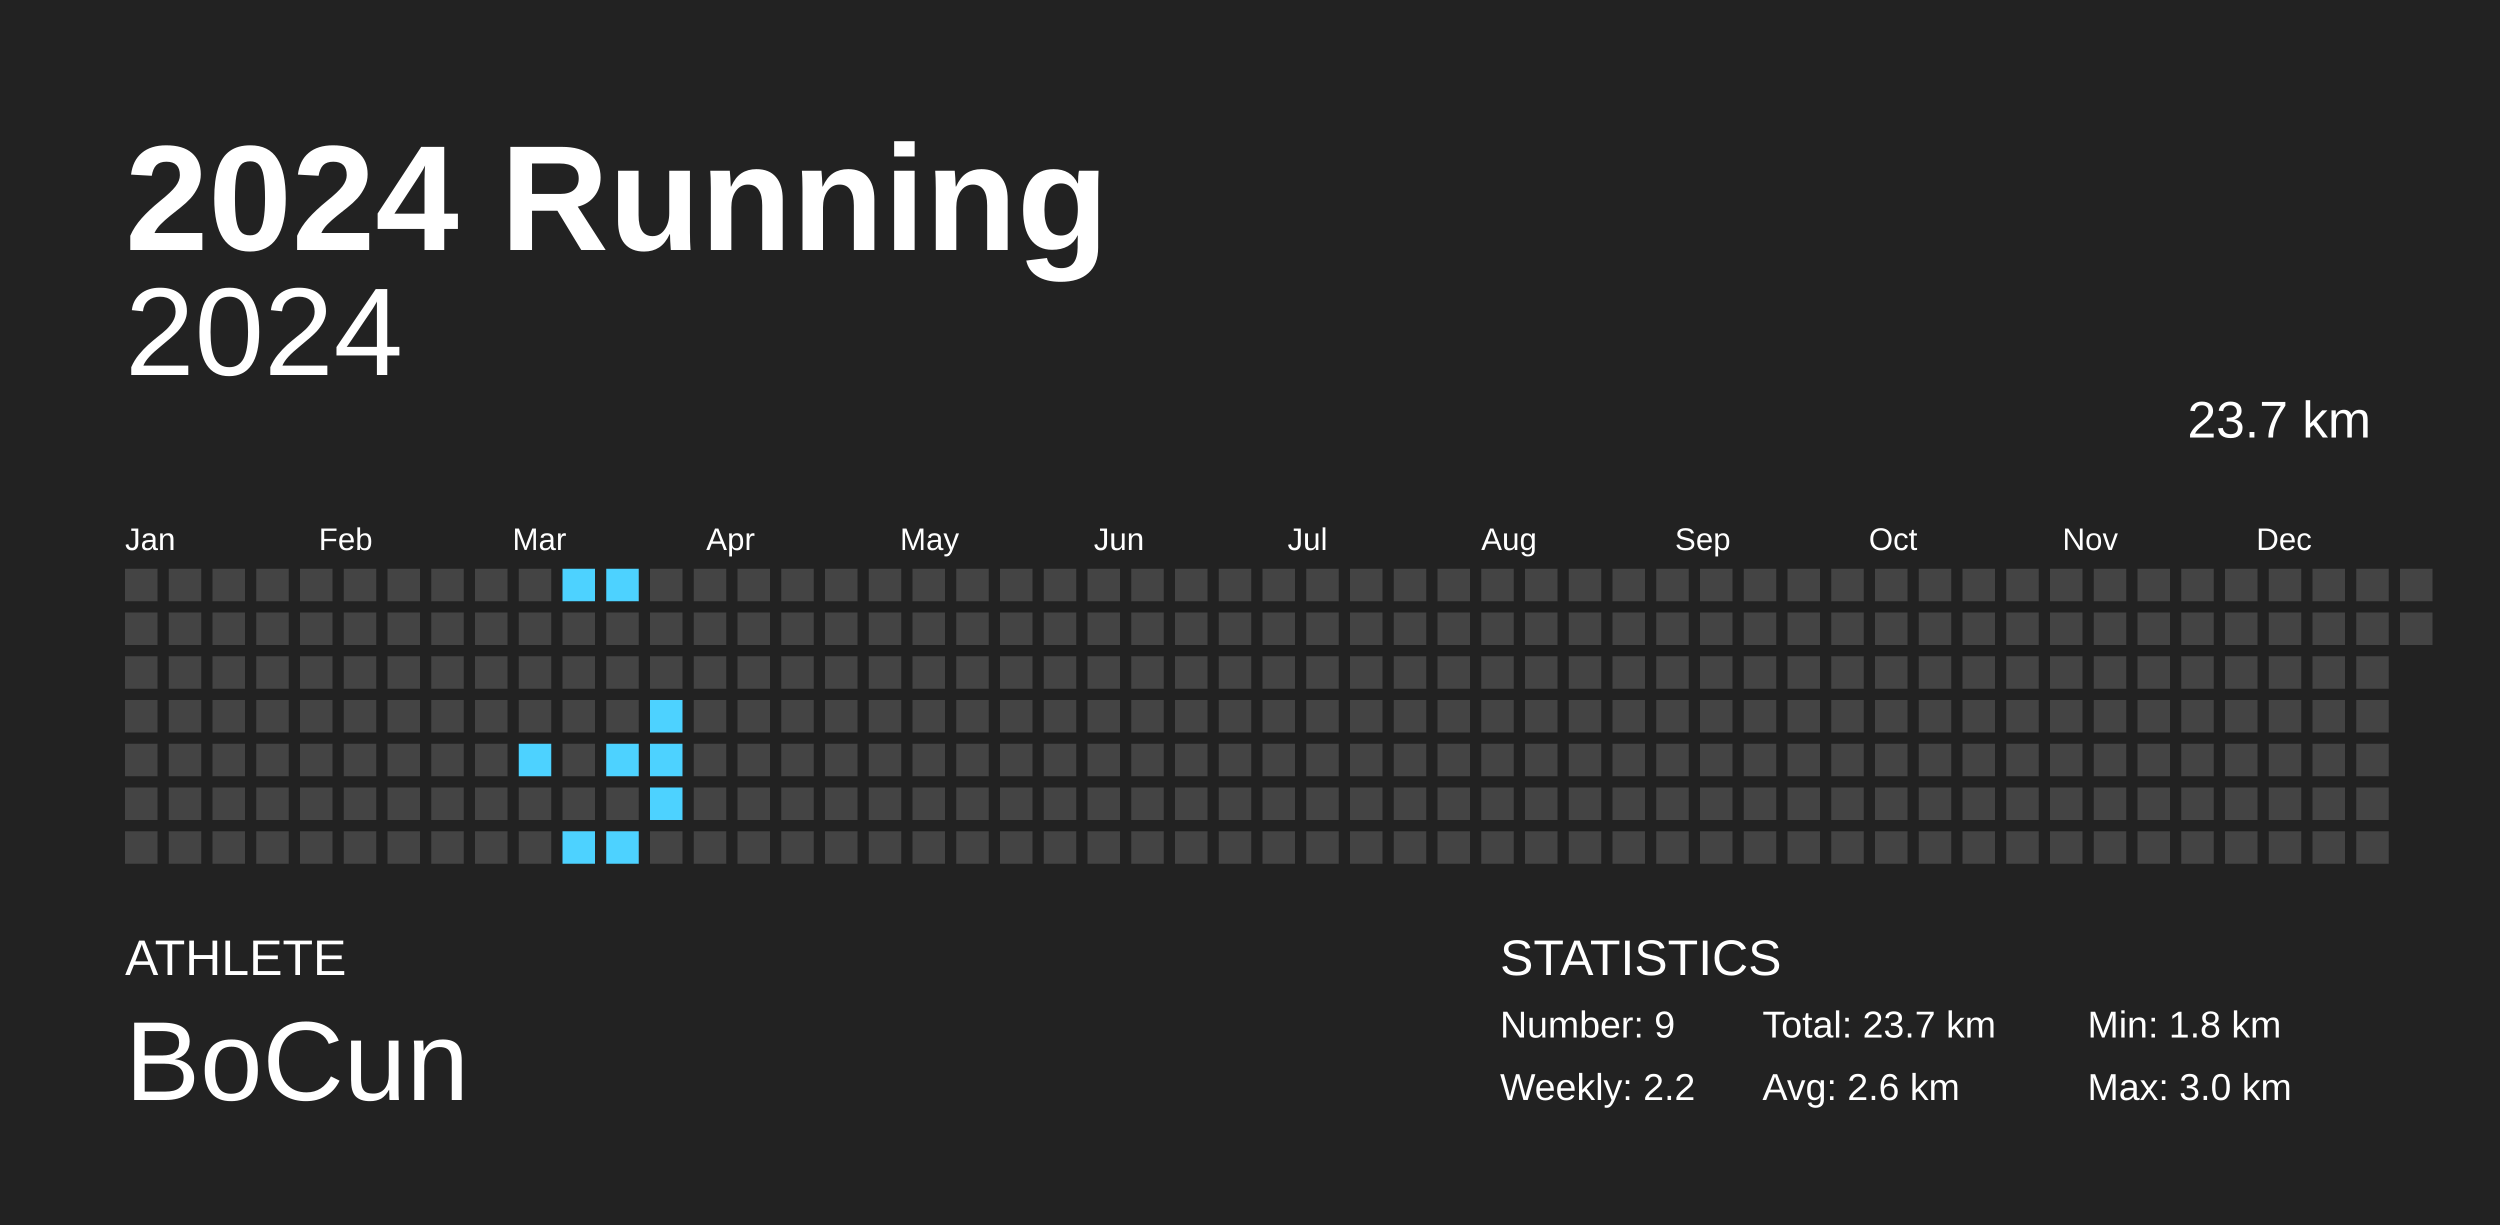
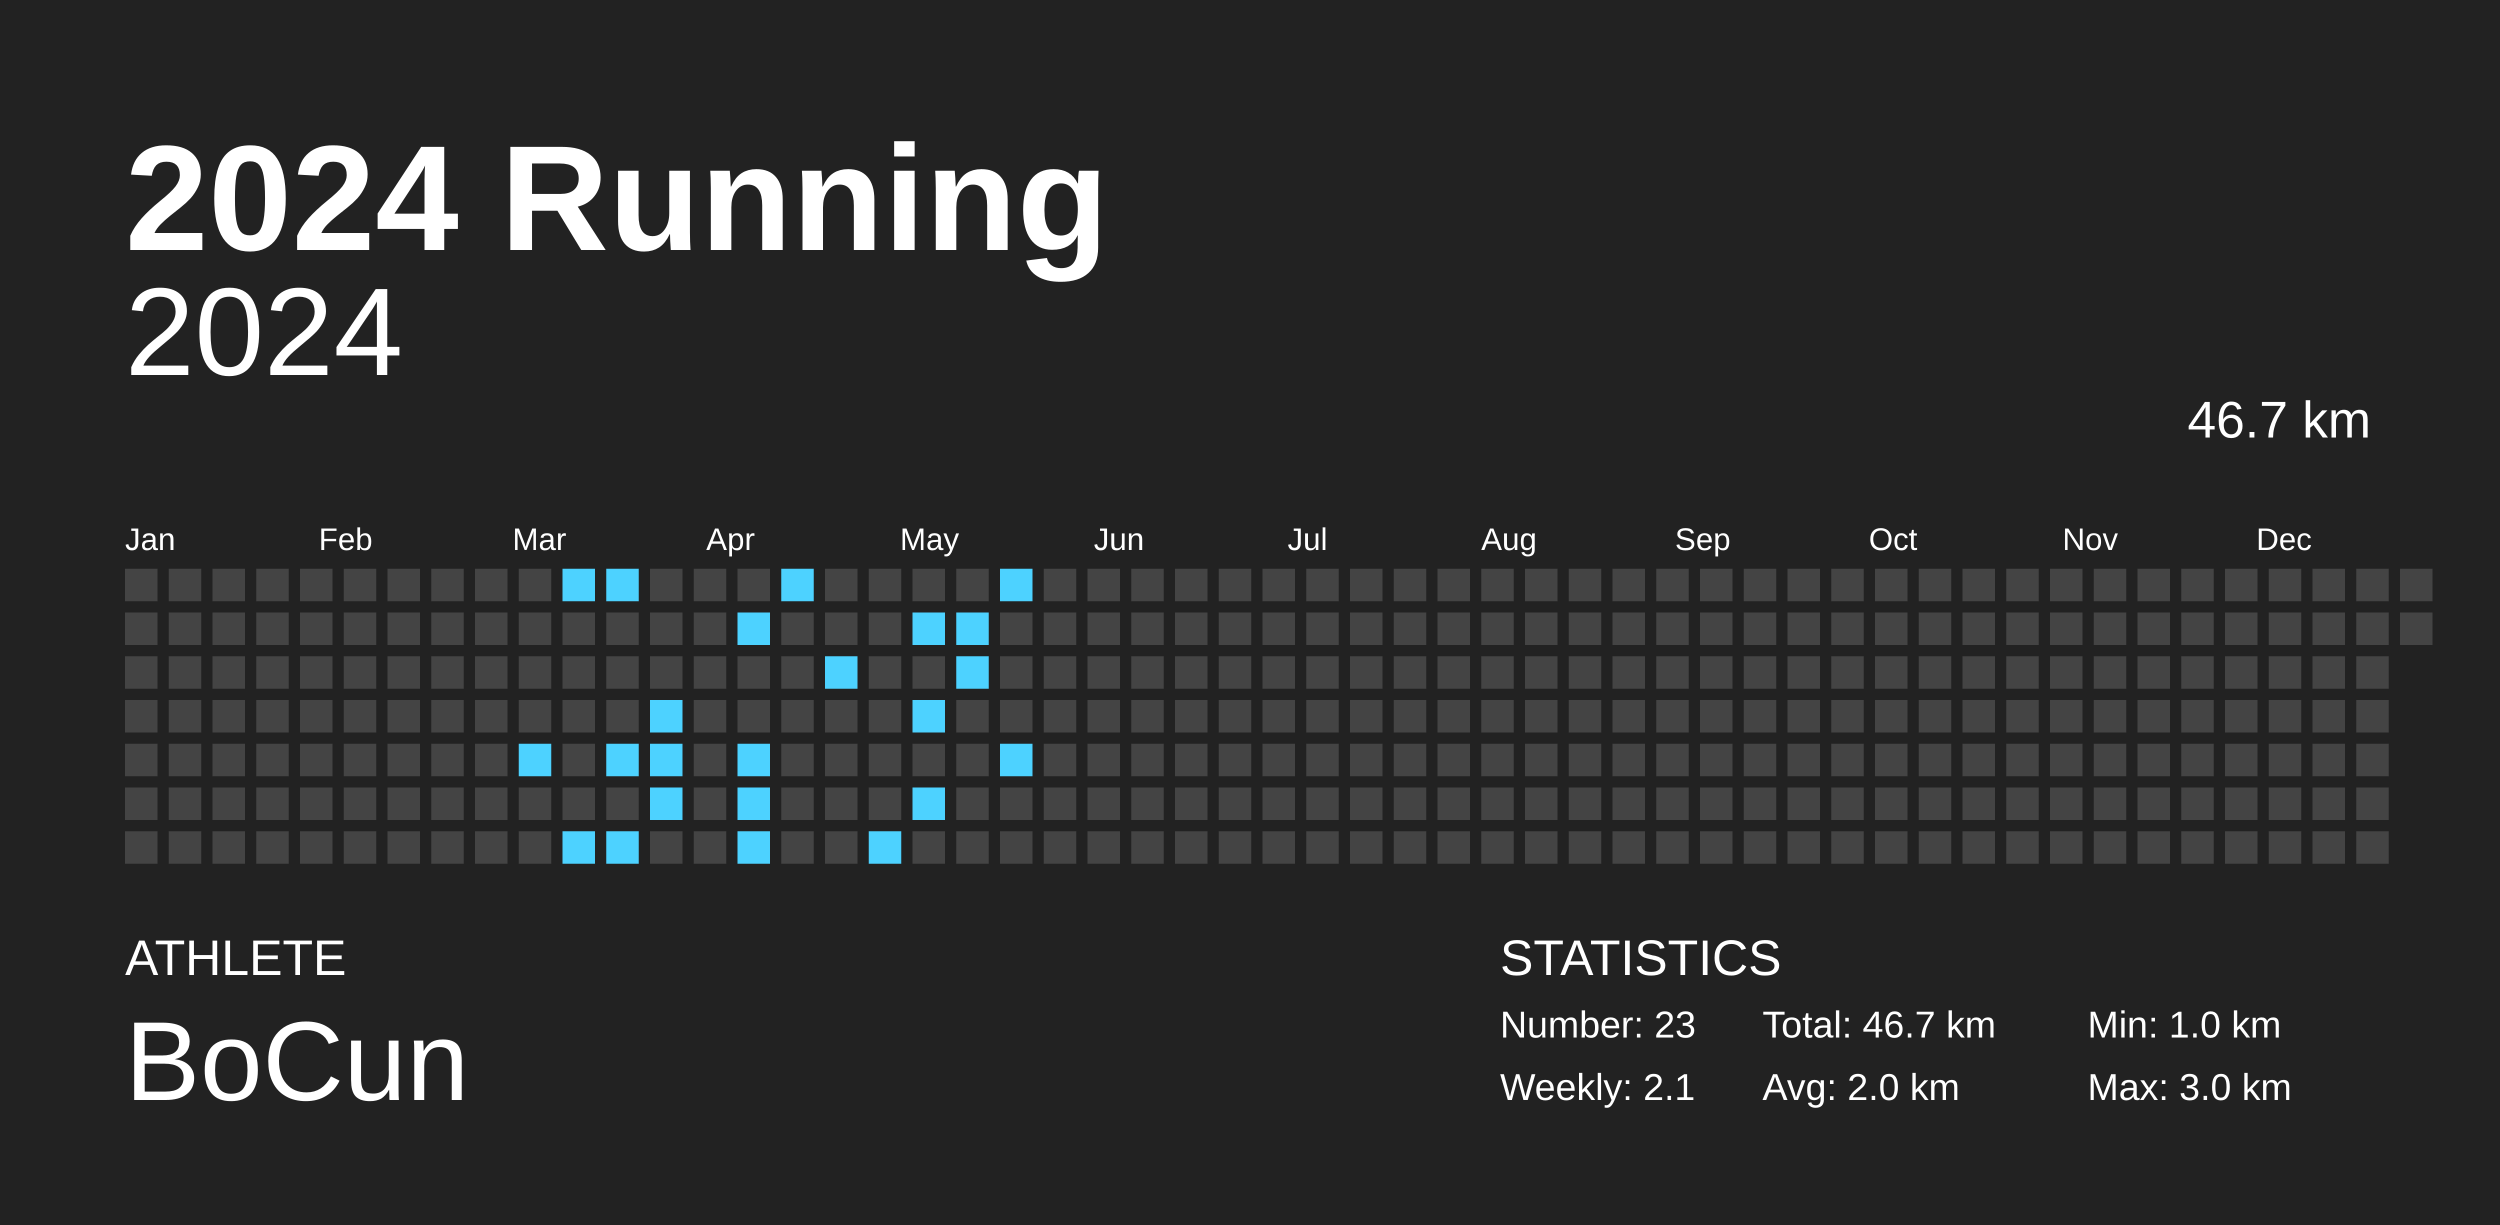
<svg xmlns="http://www.w3.org/2000/svg" baseProfile="full" height="98mm" version="1.1" viewBox="0,0,200,98" width="200mm">
  <defs />
  <rect fill="#222222" height="98" width="200" x="0" y="0" />
  <text fill="#FFFFFF" style="font-size:12px; font-family:Arial; font-weight:bold;" x="10" y="20">2024 Running</text>
  <text fill="#FFFFFF" style="font-size:4px; font-family:Arial" x="10" y="78">ATHLETE</text>
  <text fill="#FFFFFF" style="font-size:9px; font-family:Arial" x="10" y="88">BoCun</text>
  <text fill="#FFFFFF" style="font-size:4px; font-family:Arial" x="120" y="78">STATISTICS</text>
-   <text fill="#FFFFFF" style="font-size:3px; font-family:Arial" x="120" y="83">Number: 9</text>
-   <text fill="#FFFFFF" style="font-size:3px; font-family:Arial" x="120" y="88">Weekly: 2.2</text>
-   <text fill="#FFFFFF" style="font-size:3px; font-family:Arial" x="141" y="83">Total: 23.7 km</text>
-   <text fill="#FFFFFF" style="font-size:3px; font-family:Arial" x="141" y="88">Avg: 2.6 km</text>
-   <text fill="#FFFFFF" style="font-size:3px; font-family:Arial" x="167" y="83">Min: 1.8 km</text>
+   <text fill="#FFFFFF" style="font-size:3px; font-family:Arial" x="120" y="83">Number: 23</text>
+   <text fill="#FFFFFF" style="font-size:3px; font-family:Arial" x="120" y="88">Weekly: 2.1</text>
+   <text fill="#FFFFFF" style="font-size:3px; font-family:Arial" x="141" y="83">Total: 46.7 km</text>
+   <text fill="#FFFFFF" style="font-size:3px; font-family:Arial" x="141" y="88">Avg: 2.0 km</text>
+   <text fill="#FFFFFF" style="font-size:3px; font-family:Arial" x="167" y="83">Min: 1.0 km</text>
  <text fill="#FFFFFF" style="font-size:3px; font-family:Arial" x="167" y="88">Max: 3.0 km</text>
  <text alignment-baseline="hanging" fill="#FFFFFF" style="font-size:10.0px; font-family:Arial;" x="10" y="30">2024</text>
-   <text alignment-baseline="hanging" fill="#FFFFFF" style="font-size:4.125px; font-family:Arial;" x="175" y="35">23.7 km</text>
+   <text alignment-baseline="hanging" fill="#FFFFFF" style="font-size:4.125px; font-family:Arial;" x="175" y="35">46.7 km</text>
  <text fill="#FFFFFF" style="font-size:2.5px; font-family:Arial" x="10.0" y="44">Jan</text>
  <text fill="#FFFFFF" style="font-size:2.5px; font-family:Arial" x="25.5" y="44">Feb</text>
  <text fill="#FFFFFF" style="font-size:2.5px; font-family:Arial" x="41.0" y="44">Mar</text>
  <text fill="#FFFFFF" style="font-size:2.5px; font-family:Arial" x="56.5" y="44">Apr</text>
  <text fill="#FFFFFF" style="font-size:2.5px; font-family:Arial" x="72.0" y="44">May</text>
  <text fill="#FFFFFF" style="font-size:2.5px; font-family:Arial" x="87.5" y="44">Jun</text>
  <text fill="#FFFFFF" style="font-size:2.5px; font-family:Arial" x="103.0" y="44">Jul</text>
  <text fill="#FFFFFF" style="font-size:2.5px; font-family:Arial" x="118.5" y="44">Aug</text>
  <text fill="#FFFFFF" style="font-size:2.5px; font-family:Arial" x="134.0" y="44">Sep</text>
  <text fill="#FFFFFF" style="font-size:2.5px; font-family:Arial" x="149.5" y="44">Oct</text>
  <text fill="#FFFFFF" style="font-size:2.5px; font-family:Arial" x="165.0" y="44">Nov</text>
  <text fill="#FFFFFF" style="font-size:2.5px; font-family:Arial" x="180.5" y="44">Dec</text>
  <rect fill="#444444" height="2.6" width="2.6" x="10.0" y="45.5" />
  <rect fill="#444444" height="2.6" width="2.6" x="10.0" y="49.0" />
  <rect fill="#444444" height="2.6" width="2.6" x="10.0" y="52.5" />
  <rect fill="#444444" height="2.6" width="2.6" x="10.0" y="56.0" />
  <rect fill="#444444" height="2.6" width="2.6" x="10.0" y="59.5" />
  <rect fill="#444444" height="2.6" width="2.6" x="10.0" y="63.0" />
  <rect fill="#444444" height="2.6" width="2.6" x="10.0" y="66.5" />
  <rect fill="#444444" height="2.6" width="2.6" x="13.5" y="45.5" />
  <rect fill="#444444" height="2.6" width="2.6" x="13.5" y="49.0" />
  <rect fill="#444444" height="2.6" width="2.6" x="13.5" y="52.5" />
  <rect fill="#444444" height="2.6" width="2.6" x="13.5" y="56.0" />
  <rect fill="#444444" height="2.6" width="2.6" x="13.5" y="59.5" />
  <rect fill="#444444" height="2.6" width="2.6" x="13.5" y="63.0" />
  <rect fill="#444444" height="2.6" width="2.6" x="13.5" y="66.5" />
  <rect fill="#444444" height="2.6" width="2.6" x="17.0" y="45.5" />
  <rect fill="#444444" height="2.6" width="2.6" x="17.0" y="49.0" />
  <rect fill="#444444" height="2.6" width="2.6" x="17.0" y="52.5" />
  <rect fill="#444444" height="2.6" width="2.6" x="17.0" y="56.0" />
  <rect fill="#444444" height="2.6" width="2.6" x="17.0" y="59.5" />
  <rect fill="#444444" height="2.6" width="2.6" x="17.0" y="63.0" />
  <rect fill="#444444" height="2.6" width="2.6" x="17.0" y="66.5" />
  <rect fill="#444444" height="2.6" width="2.6" x="20.5" y="45.5" />
  <rect fill="#444444" height="2.6" width="2.6" x="20.5" y="49.0" />
  <rect fill="#444444" height="2.6" width="2.6" x="20.5" y="52.5" />
  <rect fill="#444444" height="2.6" width="2.6" x="20.5" y="56.0" />
  <rect fill="#444444" height="2.6" width="2.6" x="20.5" y="59.5" />
  <rect fill="#444444" height="2.6" width="2.6" x="20.5" y="63.0" />
  <rect fill="#444444" height="2.6" width="2.6" x="20.5" y="66.5" />
  <rect fill="#444444" height="2.6" width="2.6" x="24.0" y="45.5" />
  <rect fill="#444444" height="2.6" width="2.6" x="24.0" y="49.0" />
  <rect fill="#444444" height="2.6" width="2.6" x="24.0" y="52.5" />
  <rect fill="#444444" height="2.6" width="2.6" x="24.0" y="56.0" />
  <rect fill="#444444" height="2.6" width="2.6" x="24.0" y="59.5" />
  <rect fill="#444444" height="2.6" width="2.6" x="24.0" y="63.0" />
  <rect fill="#444444" height="2.6" width="2.6" x="24.0" y="66.5" />
  <rect fill="#444444" height="2.6" width="2.6" x="27.5" y="45.5" />
  <rect fill="#444444" height="2.6" width="2.6" x="27.5" y="49.0" />
  <rect fill="#444444" height="2.6" width="2.6" x="27.5" y="52.5" />
  <rect fill="#444444" height="2.6" width="2.6" x="27.5" y="56.0" />
  <rect fill="#444444" height="2.6" width="2.6" x="27.5" y="59.5" />
  <rect fill="#444444" height="2.6" width="2.6" x="27.5" y="63.0" />
  <rect fill="#444444" height="2.6" width="2.6" x="27.5" y="66.5" />
  <rect fill="#444444" height="2.6" width="2.6" x="31.0" y="45.5" />
  <rect fill="#444444" height="2.6" width="2.6" x="31.0" y="49.0" />
  <rect fill="#444444" height="2.6" width="2.6" x="31.0" y="52.5" />
  <rect fill="#444444" height="2.6" width="2.6" x="31.0" y="56.0" />
  <rect fill="#444444" height="2.6" width="2.6" x="31.0" y="59.5" />
  <rect fill="#444444" height="2.6" width="2.6" x="31.0" y="63.0" />
  <rect fill="#444444" height="2.6" width="2.6" x="31.0" y="66.5" />
  <rect fill="#444444" height="2.6" width="2.6" x="34.5" y="45.5" />
  <rect fill="#444444" height="2.6" width="2.6" x="34.5" y="49.0" />
  <rect fill="#444444" height="2.6" width="2.6" x="34.5" y="52.5" />
  <rect fill="#444444" height="2.6" width="2.6" x="34.5" y="56.0" />
  <rect fill="#444444" height="2.6" width="2.6" x="34.5" y="59.5" />
  <rect fill="#444444" height="2.6" width="2.6" x="34.5" y="63.0" />
  <rect fill="#444444" height="2.6" width="2.6" x="34.5" y="66.5" />
  <rect fill="#444444" height="2.6" width="2.6" x="38.0" y="45.5" />
  <rect fill="#444444" height="2.6" width="2.6" x="38.0" y="49.0" />
  <rect fill="#444444" height="2.6" width="2.6" x="38.0" y="52.5" />
  <rect fill="#444444" height="2.6" width="2.6" x="38.0" y="56.0" />
  <rect fill="#444444" height="2.6" width="2.6" x="38.0" y="59.5" />
  <rect fill="#444444" height="2.6" width="2.6" x="38.0" y="63.0" />
  <rect fill="#444444" height="2.6" width="2.6" x="38.0" y="66.5" />
  <rect fill="#444444" height="2.6" width="2.6" x="41.5" y="45.5" />
  <rect fill="#444444" height="2.6" width="2.6" x="41.5" y="49.0" />
  <rect fill="#444444" height="2.6" width="2.6" x="41.5" y="52.5" />
  <rect fill="#444444" height="2.6" width="2.6" x="41.5" y="56.0" />
  <rect fill="#4dd2ff" height="2.6" width="2.6" x="41.5" y="59.5" />
  <rect fill="#444444" height="2.6" width="2.6" x="41.5" y="63.0" />
  <rect fill="#444444" height="2.6" width="2.6" x="41.5" y="66.5" />
  <rect fill="#4dd2ff" height="2.6" width="2.6" x="45.0" y="45.5" />
  <rect fill="#444444" height="2.6" width="2.6" x="45.0" y="49.0" />
  <rect fill="#444444" height="2.6" width="2.6" x="45.0" y="52.5" />
  <rect fill="#444444" height="2.6" width="2.6" x="45.0" y="56.0" />
  <rect fill="#444444" height="2.6" width="2.6" x="45.0" y="59.5" />
  <rect fill="#444444" height="2.6" width="2.6" x="45.0" y="63.0" />
  <rect fill="#4dd2ff" height="2.6" width="2.6" x="45.0" y="66.5" />
  <rect fill="#4dd2ff" height="2.6" width="2.6" x="48.5" y="45.5" />
  <rect fill="#444444" height="2.6" width="2.6" x="48.5" y="49.0" />
  <rect fill="#444444" height="2.6" width="2.6" x="48.5" y="52.5" />
  <rect fill="#444444" height="2.6" width="2.6" x="48.5" y="56.0" />
  <rect fill="#4dd2ff" height="2.6" width="2.6" x="48.5" y="59.5" />
  <rect fill="#444444" height="2.6" width="2.6" x="48.5" y="63.0" />
  <rect fill="#4dd2ff" height="2.6" width="2.6" x="48.5" y="66.5" />
  <rect fill="#444444" height="2.6" width="2.6" x="52.0" y="45.5" />
  <rect fill="#444444" height="2.6" width="2.6" x="52.0" y="49.0" />
  <rect fill="#444444" height="2.6" width="2.6" x="52.0" y="52.5" />
  <rect fill="#4dd2ff" height="2.6" width="2.6" x="52.0" y="56.0" />
  <rect fill="#4dd2ff" height="2.6" width="2.6" x="52.0" y="59.5" />
  <rect fill="#4dd2ff" height="2.6" width="2.6" x="52.0" y="63.0" />
  <rect fill="#444444" height="2.6" width="2.6" x="52.0" y="66.5" />
  <rect fill="#444444" height="2.6" width="2.6" x="55.5" y="45.5" />
  <rect fill="#444444" height="2.6" width="2.6" x="55.5" y="49.0" />
  <rect fill="#444444" height="2.6" width="2.6" x="55.5" y="52.5" />
  <rect fill="#444444" height="2.6" width="2.6" x="55.5" y="56.0" />
  <rect fill="#444444" height="2.6" width="2.6" x="55.5" y="59.5" />
  <rect fill="#444444" height="2.6" width="2.6" x="55.5" y="63.0" />
  <rect fill="#444444" height="2.6" width="2.6" x="55.5" y="66.5" />
  <rect fill="#444444" height="2.6" width="2.6" x="59.0" y="45.5" />
-   <rect fill="#444444" height="2.6" width="2.6" x="59.0" y="49.0" />
+   <rect fill="#4dd2ff" height="2.6" width="2.6" x="59.0" y="49.0" />
  <rect fill="#444444" height="2.6" width="2.6" x="59.0" y="52.5" />
  <rect fill="#444444" height="2.6" width="2.6" x="59.0" y="56.0" />
-   <rect fill="#444444" height="2.6" width="2.6" x="59.0" y="59.5" />
-   <rect fill="#444444" height="2.6" width="2.6" x="59.0" y="63.0" />
-   <rect fill="#444444" height="2.6" width="2.6" x="59.0" y="66.5" />
-   <rect fill="#444444" height="2.6" width="2.6" x="62.5" y="45.5" />
+   <rect fill="#4dd2ff" height="2.6" width="2.6" x="59.0" y="59.5" />
+   <rect fill="#4dd2ff" height="2.6" width="2.6" x="59.0" y="63.0" />
+   <rect fill="#4dd2ff" height="2.6" width="2.6" x="59.0" y="66.5" />
+   <rect fill="#4dd2ff" height="2.6" width="2.6" x="62.5" y="45.5" />
  <rect fill="#444444" height="2.6" width="2.6" x="62.5" y="49.0" />
  <rect fill="#444444" height="2.6" width="2.6" x="62.5" y="52.5" />
  <rect fill="#444444" height="2.6" width="2.6" x="62.5" y="56.0" />
  <rect fill="#444444" height="2.6" width="2.6" x="62.5" y="59.5" />
  <rect fill="#444444" height="2.6" width="2.6" x="62.5" y="63.0" />
  <rect fill="#444444" height="2.6" width="2.6" x="62.5" y="66.5" />
  <rect fill="#444444" height="2.6" width="2.6" x="66.0" y="45.5" />
  <rect fill="#444444" height="2.6" width="2.6" x="66.0" y="49.0" />
-   <rect fill="#444444" height="2.6" width="2.6" x="66.0" y="52.5" />
+   <rect fill="#4dd2ff" height="2.6" width="2.6" x="66.0" y="52.5" />
  <rect fill="#444444" height="2.6" width="2.6" x="66.0" y="56.0" />
  <rect fill="#444444" height="2.6" width="2.6" x="66.0" y="59.5" />
  <rect fill="#444444" height="2.6" width="2.6" x="66.0" y="63.0" />
  <rect fill="#444444" height="2.6" width="2.6" x="66.0" y="66.5" />
  <rect fill="#444444" height="2.6" width="2.6" x="69.5" y="45.5" />
  <rect fill="#444444" height="2.6" width="2.6" x="69.5" y="49.0" />
  <rect fill="#444444" height="2.6" width="2.6" x="69.5" y="52.5" />
  <rect fill="#444444" height="2.6" width="2.6" x="69.5" y="56.0" />
  <rect fill="#444444" height="2.6" width="2.6" x="69.5" y="59.5" />
  <rect fill="#444444" height="2.6" width="2.6" x="69.5" y="63.0" />
-   <rect fill="#444444" height="2.6" width="2.6" x="69.5" y="66.5" />
+   <rect fill="#4dd2ff" height="2.6" width="2.6" x="69.5" y="66.5" />
  <rect fill="#444444" height="2.6" width="2.6" x="73.0" y="45.5" />
-   <rect fill="#444444" height="2.6" width="2.6" x="73.0" y="49.0" />
+   <rect fill="#4dd2ff" height="2.6" width="2.6" x="73.0" y="49.0" />
  <rect fill="#444444" height="2.6" width="2.6" x="73.0" y="52.5" />
-   <rect fill="#444444" height="2.6" width="2.6" x="73.0" y="56.0" />
+   <rect fill="#4dd2ff" height="2.6" width="2.6" x="73.0" y="56.0" />
  <rect fill="#444444" height="2.6" width="2.6" x="73.0" y="59.5" />
-   <rect fill="#444444" height="2.6" width="2.6" x="73.0" y="63.0" />
+   <rect fill="#4dd2ff" height="2.6" width="2.6" x="73.0" y="63.0" />
  <rect fill="#444444" height="2.6" width="2.6" x="73.0" y="66.5" />
  <rect fill="#444444" height="2.6" width="2.6" x="76.5" y="45.5" />
-   <rect fill="#444444" height="2.6" width="2.6" x="76.5" y="49.0" />
-   <rect fill="#444444" height="2.6" width="2.6" x="76.5" y="52.5" />
+   <rect fill="#4dd2ff" height="2.6" width="2.6" x="76.5" y="49.0" />
+   <rect fill="#4dd2ff" height="2.6" width="2.6" x="76.5" y="52.5" />
  <rect fill="#444444" height="2.6" width="2.6" x="76.5" y="56.0" />
  <rect fill="#444444" height="2.6" width="2.6" x="76.5" y="59.5" />
  <rect fill="#444444" height="2.6" width="2.6" x="76.5" y="63.0" />
  <rect fill="#444444" height="2.6" width="2.6" x="76.5" y="66.5" />
-   <rect fill="#444444" height="2.6" width="2.6" x="80.0" y="45.5" />
+   <rect fill="#4dd2ff" height="2.6" width="2.6" x="80.0" y="45.5" />
  <rect fill="#444444" height="2.6" width="2.6" x="80.0" y="49.0" />
  <rect fill="#444444" height="2.6" width="2.6" x="80.0" y="52.5" />
  <rect fill="#444444" height="2.6" width="2.6" x="80.0" y="56.0" />
-   <rect fill="#444444" height="2.6" width="2.6" x="80.0" y="59.5" />
+   <rect fill="#4dd2ff" height="2.6" width="2.6" x="80.0" y="59.5" />
  <rect fill="#444444" height="2.6" width="2.6" x="80.0" y="63.0" />
  <rect fill="#444444" height="2.6" width="2.6" x="80.0" y="66.5" />
  <rect fill="#444444" height="2.6" width="2.6" x="83.5" y="45.5" />
  <rect fill="#444444" height="2.6" width="2.6" x="83.5" y="49.0" />
  <rect fill="#444444" height="2.6" width="2.6" x="83.5" y="52.5" />
  <rect fill="#444444" height="2.6" width="2.6" x="83.5" y="56.0" />
  <rect fill="#444444" height="2.6" width="2.6" x="83.5" y="59.5" />
  <rect fill="#444444" height="2.6" width="2.6" x="83.5" y="63.0" />
  <rect fill="#444444" height="2.6" width="2.6" x="83.5" y="66.5" />
  <rect fill="#444444" height="2.6" width="2.6" x="87.0" y="45.5" />
  <rect fill="#444444" height="2.6" width="2.6" x="87.0" y="49.0" />
  <rect fill="#444444" height="2.6" width="2.6" x="87.0" y="52.5" />
  <rect fill="#444444" height="2.6" width="2.6" x="87.0" y="56.0" />
  <rect fill="#444444" height="2.6" width="2.6" x="87.0" y="59.5" />
  <rect fill="#444444" height="2.6" width="2.6" x="87.0" y="63.0" />
  <rect fill="#444444" height="2.6" width="2.6" x="87.0" y="66.5" />
  <rect fill="#444444" height="2.6" width="2.6" x="90.5" y="45.5" />
  <rect fill="#444444" height="2.6" width="2.6" x="90.5" y="49.0" />
  <rect fill="#444444" height="2.6" width="2.6" x="90.5" y="52.5" />
  <rect fill="#444444" height="2.6" width="2.6" x="90.5" y="56.0" />
  <rect fill="#444444" height="2.6" width="2.6" x="90.5" y="59.5" />
  <rect fill="#444444" height="2.6" width="2.6" x="90.5" y="63.0" />
  <rect fill="#444444" height="2.6" width="2.6" x="90.5" y="66.5" />
  <rect fill="#444444" height="2.6" width="2.6" x="94.0" y="45.5" />
  <rect fill="#444444" height="2.6" width="2.6" x="94.0" y="49.0" />
  <rect fill="#444444" height="2.6" width="2.6" x="94.0" y="52.5" />
  <rect fill="#444444" height="2.6" width="2.6" x="94.0" y="56.0" />
  <rect fill="#444444" height="2.6" width="2.6" x="94.0" y="59.5" />
  <rect fill="#444444" height="2.6" width="2.6" x="94.0" y="63.0" />
  <rect fill="#444444" height="2.6" width="2.6" x="94.0" y="66.5" />
  <rect fill="#444444" height="2.6" width="2.6" x="97.5" y="45.5" />
  <rect fill="#444444" height="2.6" width="2.6" x="97.5" y="49.0" />
  <rect fill="#444444" height="2.6" width="2.6" x="97.5" y="52.5" />
  <rect fill="#444444" height="2.6" width="2.6" x="97.5" y="56.0" />
  <rect fill="#444444" height="2.6" width="2.6" x="97.5" y="59.5" />
  <rect fill="#444444" height="2.6" width="2.6" x="97.5" y="63.0" />
  <rect fill="#444444" height="2.6" width="2.6" x="97.5" y="66.5" />
  <rect fill="#444444" height="2.6" width="2.6" x="101.0" y="45.5" />
  <rect fill="#444444" height="2.6" width="2.6" x="101.0" y="49.0" />
  <rect fill="#444444" height="2.6" width="2.6" x="101.0" y="52.5" />
  <rect fill="#444444" height="2.6" width="2.6" x="101.0" y="56.0" />
  <rect fill="#444444" height="2.6" width="2.6" x="101.0" y="59.5" />
  <rect fill="#444444" height="2.6" width="2.6" x="101.0" y="63.0" />
  <rect fill="#444444" height="2.6" width="2.6" x="101.0" y="66.5" />
  <rect fill="#444444" height="2.6" width="2.6" x="104.5" y="45.5" />
  <rect fill="#444444" height="2.6" width="2.6" x="104.5" y="49.0" />
  <rect fill="#444444" height="2.6" width="2.6" x="104.5" y="52.5" />
  <rect fill="#444444" height="2.6" width="2.6" x="104.5" y="56.0" />
  <rect fill="#444444" height="2.6" width="2.6" x="104.5" y="59.5" />
  <rect fill="#444444" height="2.6" width="2.6" x="104.5" y="63.0" />
  <rect fill="#444444" height="2.6" width="2.6" x="104.5" y="66.5" />
  <rect fill="#444444" height="2.6" width="2.6" x="108.0" y="45.5" />
  <rect fill="#444444" height="2.6" width="2.6" x="108.0" y="49.0" />
  <rect fill="#444444" height="2.6" width="2.6" x="108.0" y="52.5" />
  <rect fill="#444444" height="2.6" width="2.6" x="108.0" y="56.0" />
  <rect fill="#444444" height="2.6" width="2.6" x="108.0" y="59.5" />
  <rect fill="#444444" height="2.6" width="2.6" x="108.0" y="63.0" />
  <rect fill="#444444" height="2.6" width="2.6" x="108.0" y="66.5" />
  <rect fill="#444444" height="2.6" width="2.6" x="111.5" y="45.5" />
  <rect fill="#444444" height="2.6" width="2.6" x="111.5" y="49.0" />
  <rect fill="#444444" height="2.6" width="2.6" x="111.5" y="52.5" />
  <rect fill="#444444" height="2.6" width="2.6" x="111.5" y="56.0" />
  <rect fill="#444444" height="2.6" width="2.6" x="111.5" y="59.5" />
  <rect fill="#444444" height="2.6" width="2.6" x="111.5" y="63.0" />
  <rect fill="#444444" height="2.6" width="2.6" x="111.5" y="66.5" />
  <rect fill="#444444" height="2.6" width="2.6" x="115.0" y="45.5" />
  <rect fill="#444444" height="2.6" width="2.6" x="115.0" y="49.0" />
  <rect fill="#444444" height="2.6" width="2.6" x="115.0" y="52.5" />
  <rect fill="#444444" height="2.6" width="2.6" x="115.0" y="56.0" />
  <rect fill="#444444" height="2.6" width="2.6" x="115.0" y="59.5" />
  <rect fill="#444444" height="2.6" width="2.6" x="115.0" y="63.0" />
  <rect fill="#444444" height="2.6" width="2.6" x="115.0" y="66.5" />
  <rect fill="#444444" height="2.6" width="2.6" x="118.5" y="45.5" />
  <rect fill="#444444" height="2.6" width="2.6" x="118.5" y="49.0" />
  <rect fill="#444444" height="2.6" width="2.6" x="118.5" y="52.5" />
  <rect fill="#444444" height="2.6" width="2.6" x="118.5" y="56.0" />
  <rect fill="#444444" height="2.6" width="2.6" x="118.5" y="59.5" />
  <rect fill="#444444" height="2.6" width="2.6" x="118.5" y="63.0" />
  <rect fill="#444444" height="2.6" width="2.6" x="118.5" y="66.5" />
  <rect fill="#444444" height="2.6" width="2.6" x="122.0" y="45.5" />
  <rect fill="#444444" height="2.6" width="2.6" x="122.0" y="49.0" />
  <rect fill="#444444" height="2.6" width="2.6" x="122.0" y="52.5" />
  <rect fill="#444444" height="2.6" width="2.6" x="122.0" y="56.0" />
  <rect fill="#444444" height="2.6" width="2.6" x="122.0" y="59.5" />
  <rect fill="#444444" height="2.6" width="2.6" x="122.0" y="63.0" />
  <rect fill="#444444" height="2.6" width="2.6" x="122.0" y="66.5" />
  <rect fill="#444444" height="2.6" width="2.6" x="125.5" y="45.5" />
  <rect fill="#444444" height="2.6" width="2.6" x="125.5" y="49.0" />
  <rect fill="#444444" height="2.6" width="2.6" x="125.5" y="52.5" />
  <rect fill="#444444" height="2.6" width="2.6" x="125.5" y="56.0" />
  <rect fill="#444444" height="2.6" width="2.6" x="125.5" y="59.5" />
  <rect fill="#444444" height="2.6" width="2.6" x="125.5" y="63.0" />
  <rect fill="#444444" height="2.6" width="2.6" x="125.5" y="66.5" />
  <rect fill="#444444" height="2.6" width="2.6" x="129.0" y="45.5" />
  <rect fill="#444444" height="2.6" width="2.6" x="129.0" y="49.0" />
  <rect fill="#444444" height="2.6" width="2.6" x="129.0" y="52.5" />
  <rect fill="#444444" height="2.6" width="2.6" x="129.0" y="56.0" />
  <rect fill="#444444" height="2.6" width="2.6" x="129.0" y="59.5" />
  <rect fill="#444444" height="2.6" width="2.6" x="129.0" y="63.0" />
  <rect fill="#444444" height="2.6" width="2.6" x="129.0" y="66.5" />
  <rect fill="#444444" height="2.6" width="2.6" x="132.5" y="45.5" />
  <rect fill="#444444" height="2.6" width="2.6" x="132.5" y="49.0" />
  <rect fill="#444444" height="2.6" width="2.6" x="132.5" y="52.5" />
  <rect fill="#444444" height="2.6" width="2.6" x="132.5" y="56.0" />
  <rect fill="#444444" height="2.6" width="2.6" x="132.5" y="59.5" />
  <rect fill="#444444" height="2.6" width="2.6" x="132.5" y="63.0" />
  <rect fill="#444444" height="2.6" width="2.6" x="132.5" y="66.5" />
  <rect fill="#444444" height="2.6" width="2.6" x="136.0" y="45.5" />
  <rect fill="#444444" height="2.6" width="2.6" x="136.0" y="49.0" />
  <rect fill="#444444" height="2.6" width="2.6" x="136.0" y="52.5" />
  <rect fill="#444444" height="2.6" width="2.6" x="136.0" y="56.0" />
  <rect fill="#444444" height="2.6" width="2.6" x="136.0" y="59.5" />
  <rect fill="#444444" height="2.6" width="2.6" x="136.0" y="63.0" />
  <rect fill="#444444" height="2.6" width="2.6" x="136.0" y="66.5" />
  <rect fill="#444444" height="2.6" width="2.6" x="139.5" y="45.5" />
  <rect fill="#444444" height="2.6" width="2.6" x="139.5" y="49.0" />
  <rect fill="#444444" height="2.6" width="2.6" x="139.5" y="52.5" />
  <rect fill="#444444" height="2.6" width="2.6" x="139.5" y="56.0" />
  <rect fill="#444444" height="2.6" width="2.6" x="139.5" y="59.5" />
  <rect fill="#444444" height="2.6" width="2.6" x="139.5" y="63.0" />
  <rect fill="#444444" height="2.6" width="2.6" x="139.5" y="66.5" />
  <rect fill="#444444" height="2.6" width="2.6" x="143.0" y="45.5" />
  <rect fill="#444444" height="2.6" width="2.6" x="143.0" y="49.0" />
  <rect fill="#444444" height="2.6" width="2.6" x="143.0" y="52.5" />
  <rect fill="#444444" height="2.6" width="2.6" x="143.0" y="56.0" />
  <rect fill="#444444" height="2.6" width="2.6" x="143.0" y="59.5" />
  <rect fill="#444444" height="2.6" width="2.6" x="143.0" y="63.0" />
  <rect fill="#444444" height="2.6" width="2.6" x="143.0" y="66.5" />
  <rect fill="#444444" height="2.6" width="2.6" x="146.5" y="45.5" />
  <rect fill="#444444" height="2.6" width="2.6" x="146.5" y="49.0" />
  <rect fill="#444444" height="2.6" width="2.6" x="146.5" y="52.5" />
  <rect fill="#444444" height="2.6" width="2.6" x="146.5" y="56.0" />
  <rect fill="#444444" height="2.6" width="2.6" x="146.5" y="59.5" />
  <rect fill="#444444" height="2.6" width="2.6" x="146.5" y="63.0" />
  <rect fill="#444444" height="2.6" width="2.6" x="146.5" y="66.5" />
  <rect fill="#444444" height="2.6" width="2.6" x="150.0" y="45.5" />
  <rect fill="#444444" height="2.6" width="2.6" x="150.0" y="49.0" />
  <rect fill="#444444" height="2.6" width="2.6" x="150.0" y="52.5" />
  <rect fill="#444444" height="2.6" width="2.6" x="150.0" y="56.0" />
  <rect fill="#444444" height="2.6" width="2.6" x="150.0" y="59.5" />
  <rect fill="#444444" height="2.6" width="2.6" x="150.0" y="63.0" />
  <rect fill="#444444" height="2.6" width="2.6" x="150.0" y="66.5" />
  <rect fill="#444444" height="2.6" width="2.6" x="153.5" y="45.5" />
  <rect fill="#444444" height="2.6" width="2.6" x="153.5" y="49.0" />
  <rect fill="#444444" height="2.6" width="2.6" x="153.5" y="52.5" />
  <rect fill="#444444" height="2.6" width="2.6" x="153.5" y="56.0" />
  <rect fill="#444444" height="2.6" width="2.6" x="153.5" y="59.5" />
  <rect fill="#444444" height="2.6" width="2.6" x="153.5" y="63.0" />
  <rect fill="#444444" height="2.6" width="2.6" x="153.5" y="66.5" />
  <rect fill="#444444" height="2.6" width="2.6" x="157.0" y="45.5" />
  <rect fill="#444444" height="2.6" width="2.6" x="157.0" y="49.0" />
  <rect fill="#444444" height="2.6" width="2.6" x="157.0" y="52.5" />
  <rect fill="#444444" height="2.6" width="2.6" x="157.0" y="56.0" />
  <rect fill="#444444" height="2.6" width="2.6" x="157.0" y="59.5" />
  <rect fill="#444444" height="2.6" width="2.6" x="157.0" y="63.0" />
  <rect fill="#444444" height="2.6" width="2.6" x="157.0" y="66.5" />
  <rect fill="#444444" height="2.6" width="2.6" x="160.5" y="45.5" />
  <rect fill="#444444" height="2.6" width="2.6" x="160.5" y="49.0" />
  <rect fill="#444444" height="2.6" width="2.6" x="160.5" y="52.5" />
  <rect fill="#444444" height="2.6" width="2.6" x="160.5" y="56.0" />
  <rect fill="#444444" height="2.6" width="2.6" x="160.5" y="59.5" />
  <rect fill="#444444" height="2.6" width="2.6" x="160.5" y="63.0" />
  <rect fill="#444444" height="2.6" width="2.6" x="160.5" y="66.5" />
  <rect fill="#444444" height="2.6" width="2.6" x="164.0" y="45.5" />
  <rect fill="#444444" height="2.6" width="2.6" x="164.0" y="49.0" />
  <rect fill="#444444" height="2.6" width="2.6" x="164.0" y="52.5" />
  <rect fill="#444444" height="2.6" width="2.6" x="164.0" y="56.0" />
  <rect fill="#444444" height="2.6" width="2.6" x="164.0" y="59.5" />
  <rect fill="#444444" height="2.6" width="2.6" x="164.0" y="63.0" />
  <rect fill="#444444" height="2.6" width="2.6" x="164.0" y="66.5" />
  <rect fill="#444444" height="2.6" width="2.6" x="167.5" y="45.5" />
  <rect fill="#444444" height="2.6" width="2.6" x="167.5" y="49.0" />
  <rect fill="#444444" height="2.6" width="2.6" x="167.5" y="52.5" />
  <rect fill="#444444" height="2.6" width="2.6" x="167.5" y="56.0" />
  <rect fill="#444444" height="2.6" width="2.6" x="167.5" y="59.5" />
  <rect fill="#444444" height="2.6" width="2.6" x="167.5" y="63.0" />
  <rect fill="#444444" height="2.6" width="2.6" x="167.5" y="66.5" />
  <rect fill="#444444" height="2.6" width="2.6" x="171.0" y="45.5" />
  <rect fill="#444444" height="2.6" width="2.6" x="171.0" y="49.0" />
  <rect fill="#444444" height="2.6" width="2.6" x="171.0" y="52.5" />
  <rect fill="#444444" height="2.6" width="2.6" x="171.0" y="56.0" />
  <rect fill="#444444" height="2.6" width="2.6" x="171.0" y="59.5" />
  <rect fill="#444444" height="2.6" width="2.6" x="171.0" y="63.0" />
  <rect fill="#444444" height="2.6" width="2.6" x="171.0" y="66.5" />
  <rect fill="#444444" height="2.6" width="2.6" x="174.5" y="45.5" />
  <rect fill="#444444" height="2.6" width="2.6" x="174.5" y="49.0" />
  <rect fill="#444444" height="2.6" width="2.6" x="174.5" y="52.5" />
  <rect fill="#444444" height="2.6" width="2.6" x="174.5" y="56.0" />
  <rect fill="#444444" height="2.6" width="2.6" x="174.5" y="59.5" />
  <rect fill="#444444" height="2.6" width="2.6" x="174.5" y="63.0" />
  <rect fill="#444444" height="2.6" width="2.6" x="174.5" y="66.5" />
  <rect fill="#444444" height="2.6" width="2.6" x="178.0" y="45.5" />
  <rect fill="#444444" height="2.6" width="2.6" x="178.0" y="49.0" />
  <rect fill="#444444" height="2.6" width="2.6" x="178.0" y="52.5" />
  <rect fill="#444444" height="2.6" width="2.6" x="178.0" y="56.0" />
  <rect fill="#444444" height="2.6" width="2.6" x="178.0" y="59.5" />
  <rect fill="#444444" height="2.6" width="2.6" x="178.0" y="63.0" />
  <rect fill="#444444" height="2.6" width="2.6" x="178.0" y="66.5" />
  <rect fill="#444444" height="2.6" width="2.6" x="181.5" y="45.5" />
  <rect fill="#444444" height="2.6" width="2.6" x="181.5" y="49.0" />
  <rect fill="#444444" height="2.6" width="2.6" x="181.5" y="52.5" />
  <rect fill="#444444" height="2.6" width="2.6" x="181.5" y="56.0" />
  <rect fill="#444444" height="2.6" width="2.6" x="181.5" y="59.5" />
  <rect fill="#444444" height="2.6" width="2.6" x="181.5" y="63.0" />
  <rect fill="#444444" height="2.6" width="2.6" x="181.5" y="66.5" />
  <rect fill="#444444" height="2.6" width="2.6" x="185.0" y="45.5" />
  <rect fill="#444444" height="2.6" width="2.6" x="185.0" y="49.0" />
  <rect fill="#444444" height="2.6" width="2.6" x="185.0" y="52.5" />
  <rect fill="#444444" height="2.6" width="2.6" x="185.0" y="56.0" />
  <rect fill="#444444" height="2.6" width="2.6" x="185.0" y="59.5" />
  <rect fill="#444444" height="2.6" width="2.6" x="185.0" y="63.0" />
  <rect fill="#444444" height="2.6" width="2.6" x="185.0" y="66.5" />
  <rect fill="#444444" height="2.6" width="2.6" x="188.5" y="45.5" />
  <rect fill="#444444" height="2.6" width="2.6" x="188.5" y="49.0" />
  <rect fill="#444444" height="2.6" width="2.6" x="188.5" y="52.5" />
  <rect fill="#444444" height="2.6" width="2.6" x="188.5" y="56.0" />
  <rect fill="#444444" height="2.6" width="2.6" x="188.5" y="59.5" />
  <rect fill="#444444" height="2.6" width="2.6" x="188.5" y="63.0" />
  <rect fill="#444444" height="2.6" width="2.6" x="188.5" y="66.5" />
  <rect fill="#444444" height="2.6" width="2.6" x="192.0" y="45.5" />
  <rect fill="#444444" height="2.6" width="2.6" x="192.0" y="49.0" />
</svg>
